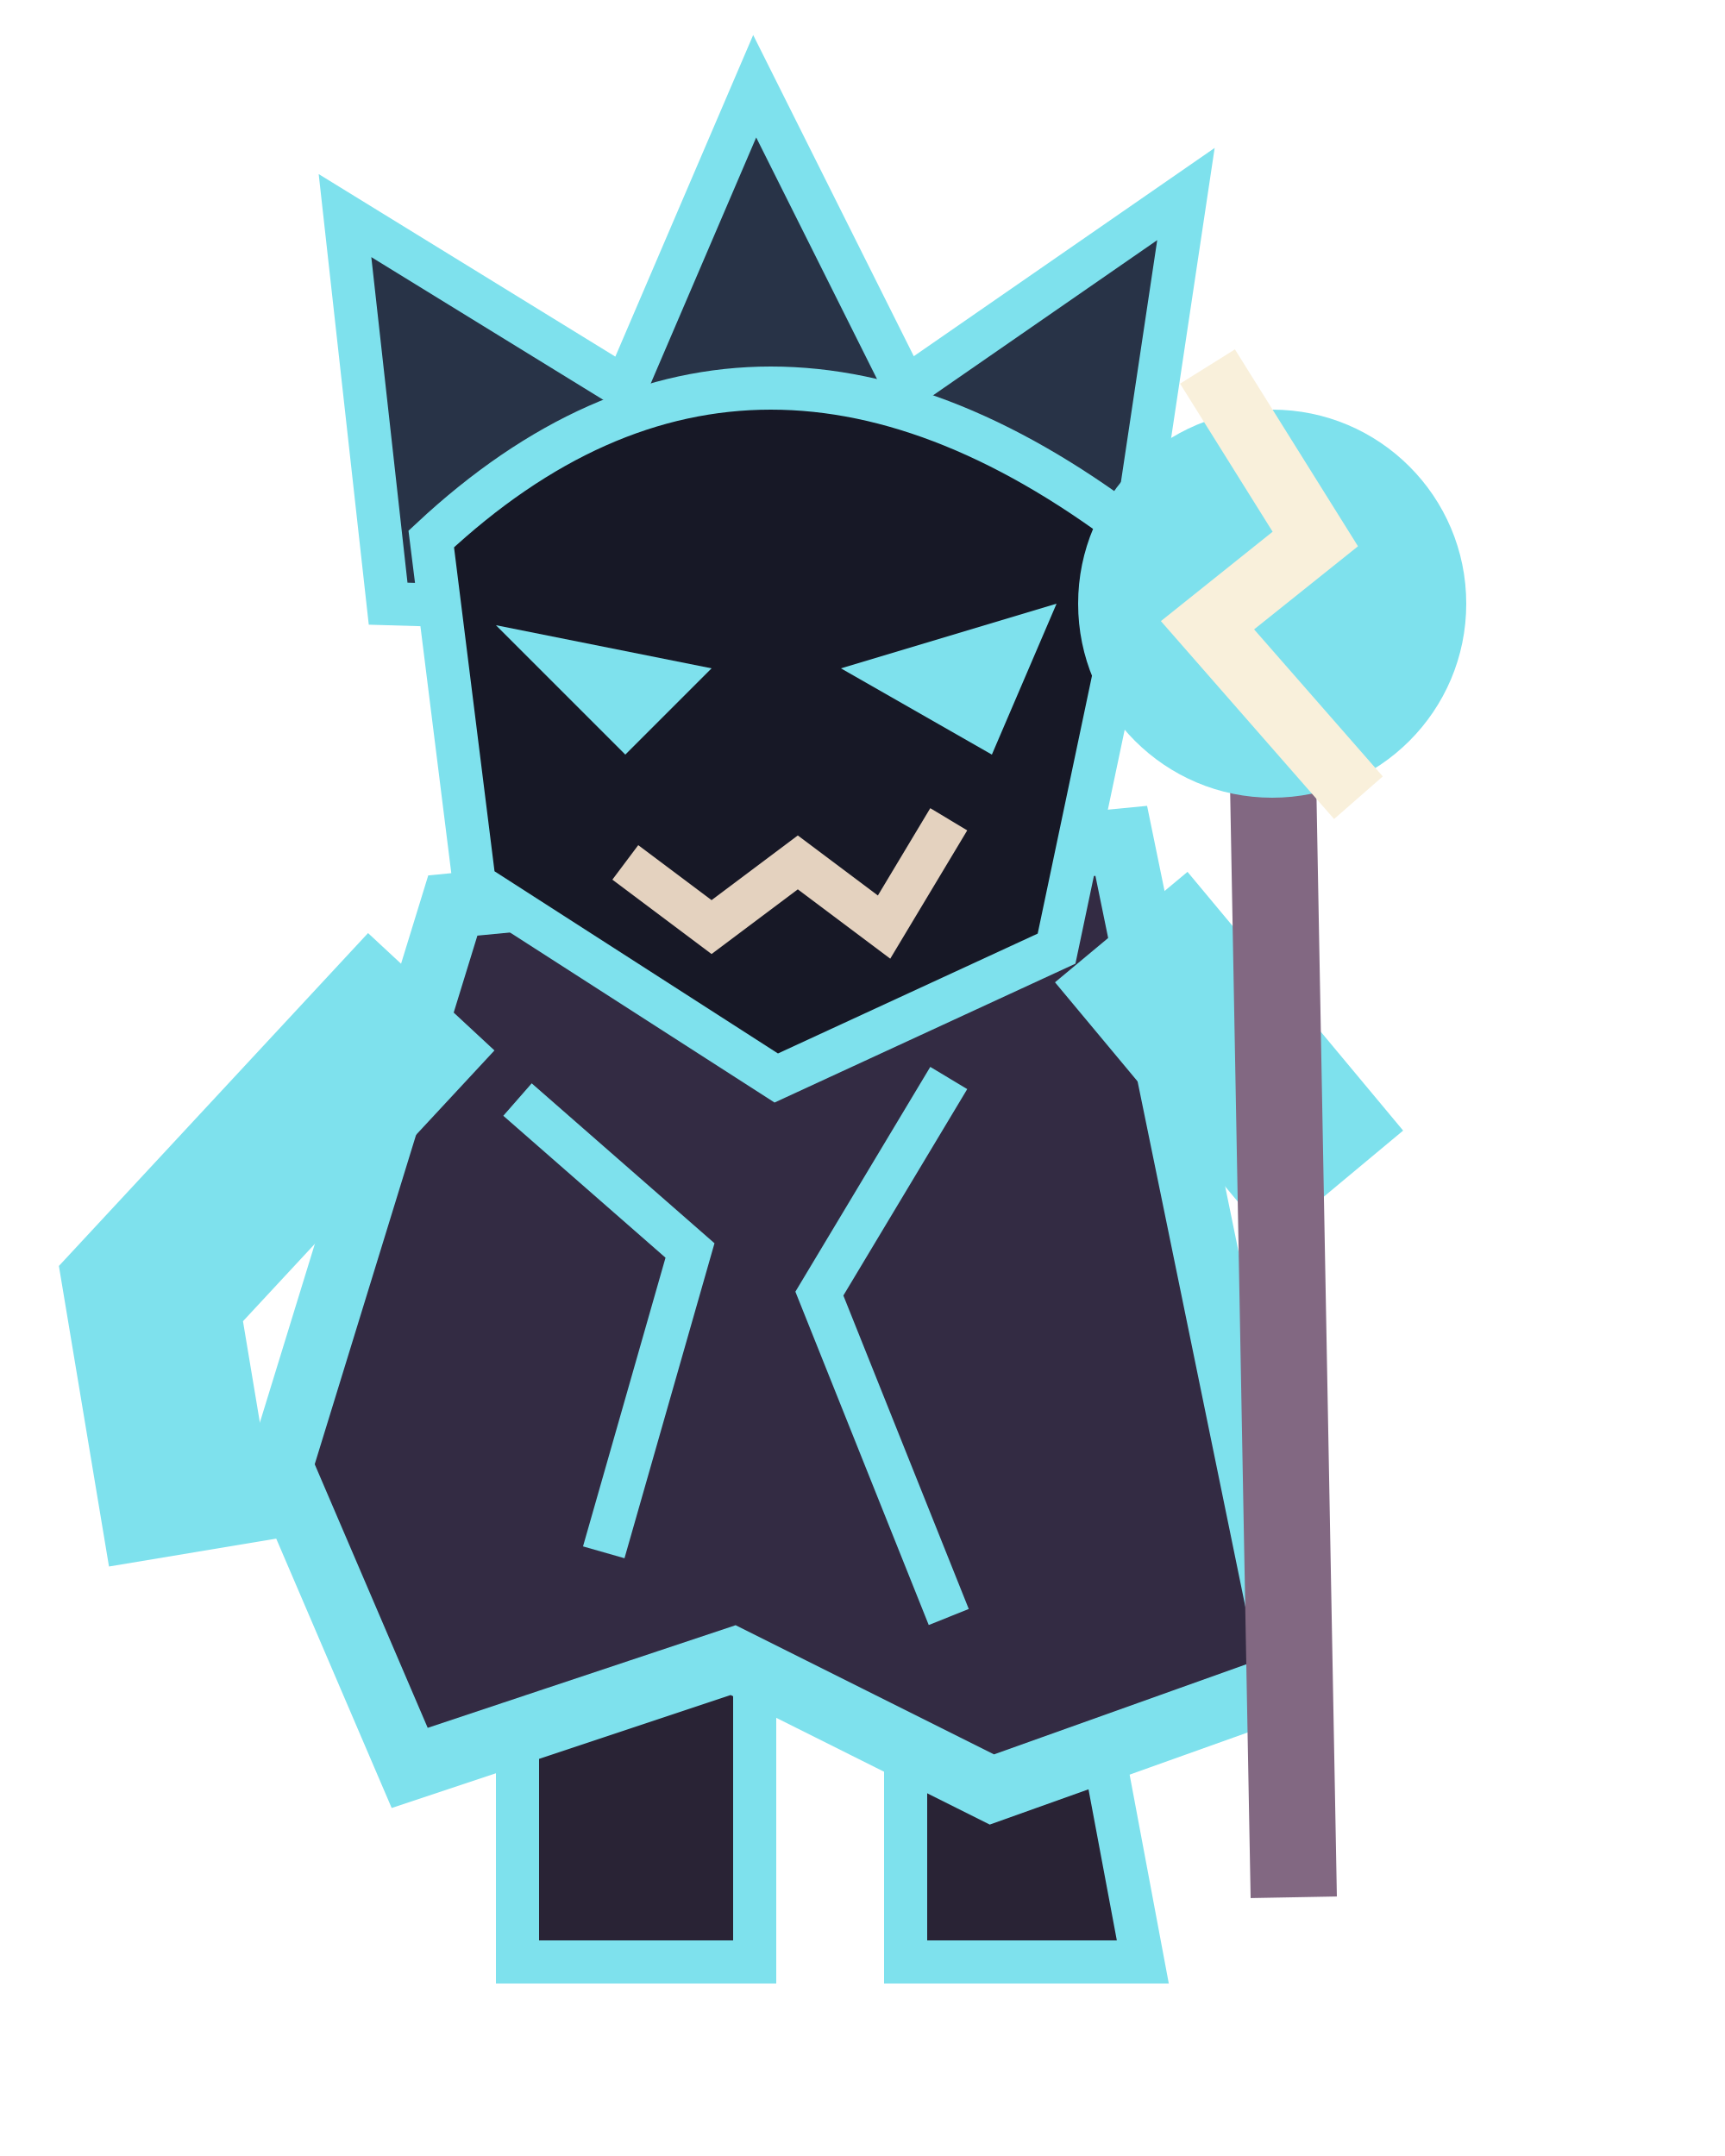
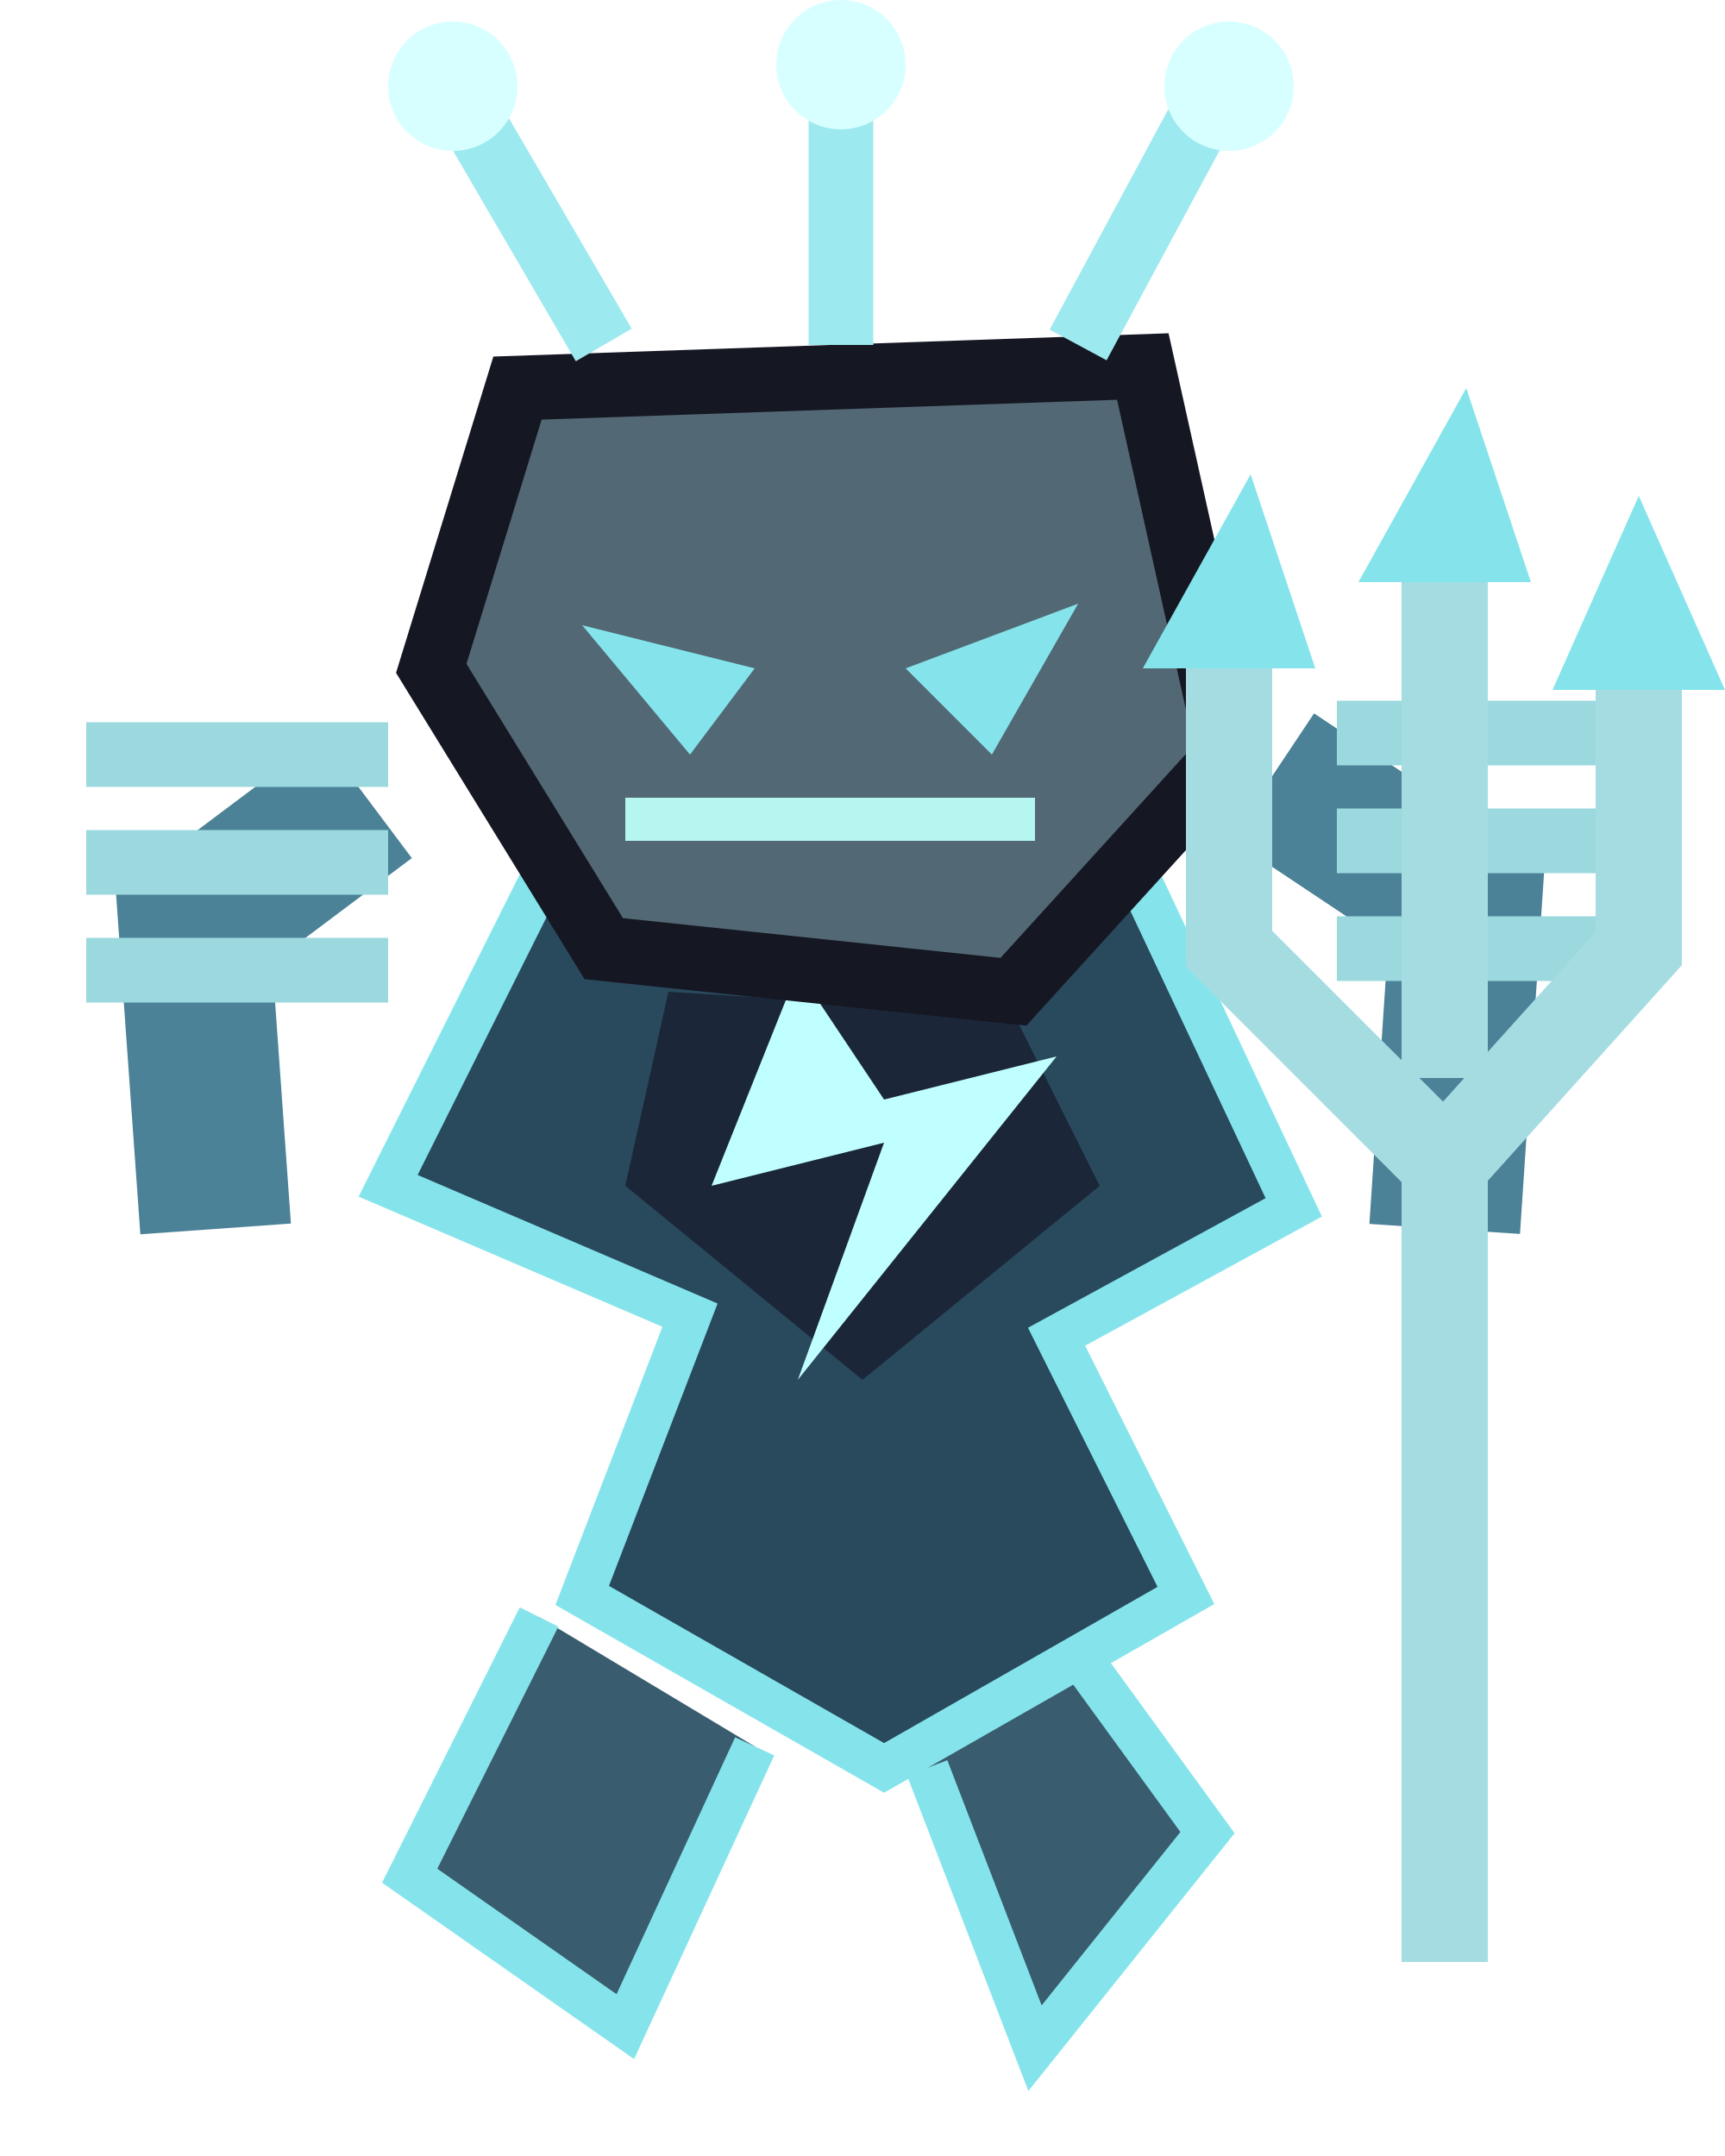
<svg xmlns="http://www.w3.org/2000/svg" width="80" height="100" viewBox="0 0 80 100">
-   <g transform="rotate(0 36 55)">
-     <path d="M24 75L24 91H35L35 75M42 75L42 91H53L50 75" fill="#292335" stroke="#7ee1ed" stroke-width="2" />
-     <path d="M21 42L52 39L60 78L46 83L34 77L19 82L13 68Z" fill="#332b43" stroke="#7ee1ed" stroke-width="3" />
-     <path d="M20 46L7 60L9 72M52 43L62 55" fill="none" stroke="#7ee1ed" stroke-width="8" />
-     <path d="M18 28L16 10L29 18L35 4L42 18L55 9L52 29Z" fill="#283347" stroke="#7ee1ed" stroke-width="2" />
-     <path d="M20 25Q35 11 53 25L49 44L36 50L22 41Z" fill="#171826" stroke="#7ee1ed" stroke-width="2" />
-     <path d="M23 29L33 31L29 35Z M39 31L49 28L46 35Z" fill="#7ee1ed" />
-     <path d="M29 40L33 43L37 40L41 43L44 38" fill="none" stroke="#e4d2bf" stroke-width="2" />
-     <path d="M24 51L32 58L28 72M44 50L38 60L44 75" fill="none" stroke="#7ee1ed" stroke-width="2" />
-     <path d="M59 34L60 88" stroke="#826882" stroke-width="4" />
-     <circle cx="59" cy="28" r="9" fill="#7ee1ed" />
-     <path d="M56 17L61 25L56 29L63 37" fill="none" stroke="#f9f0db" stroke-width="3" />
+   <g transform="rotate(0 38 57)" opacity="1">
+     <path d="M25 75L19 87L29 94L35 81M48 74L56 85L48 95L43 82" fill="#395c6e" stroke="#85e4eb" stroke-width="2" />
+     <path d="M25 41L52 39L60 56L49 62L55 74L41 82L27 74L32 61L18 55Z" fill="#29495d" stroke="#85e4eb" stroke-width="2" />
+     <path d="M31 46L47 47L51 55L40 64L29 55Z" fill="#1b2738" />
+     <path d="M37 45L33 55L41 53L37 64L49 49L41 51Z" fill="#c0ffff" />
+     <path d="M17 37L9 43L10 57M59 36L68 42L67 57" stroke="#4b8297" stroke-width="7" fill="none" />
+     <path d="M4 35H18M4 40H18M4 45H18M62 34H76M62 39H76M62 44H76" stroke="#9bd9df" stroke-width="3" />
+     <path d="M24 18L53 17L57 35L47 46L28 44L20 31Z" fill="#526875" stroke="#151722" stroke-width="3" />
+     <path d="M27 29L35 31L32 35Z M42 31L50 28L46 35Z" fill="#85e4eb" />
+     <path d="M28 16L21 4M39 16L39 1M50 16L57 3" stroke="#9ce9ef" stroke-width="3" />
+     <circle cx="21" cy="4" r="3" fill="#d8ffff" />
+     <circle cx="39" cy="3" r="3" fill="#d8ffff" />
+     <circle cx="57" cy="4" r="3" fill="#d8ffff" />
+     <path d="M29 38H48" stroke="#b5f7f0" stroke-width="2" />
+     <g transform="rotate(0 68 67)">
+       <path d="M67 91V54L57 44V28M67 54L76 44V28M67 50V24" fill="none" stroke="#a5dce2" stroke-width="4" />
+       <path d="M58 22L53 31H61M68 18L63 27H71M76 23L72 32H80" fill="#85e4eb" />
+     </g>
  </g>
</svg>
